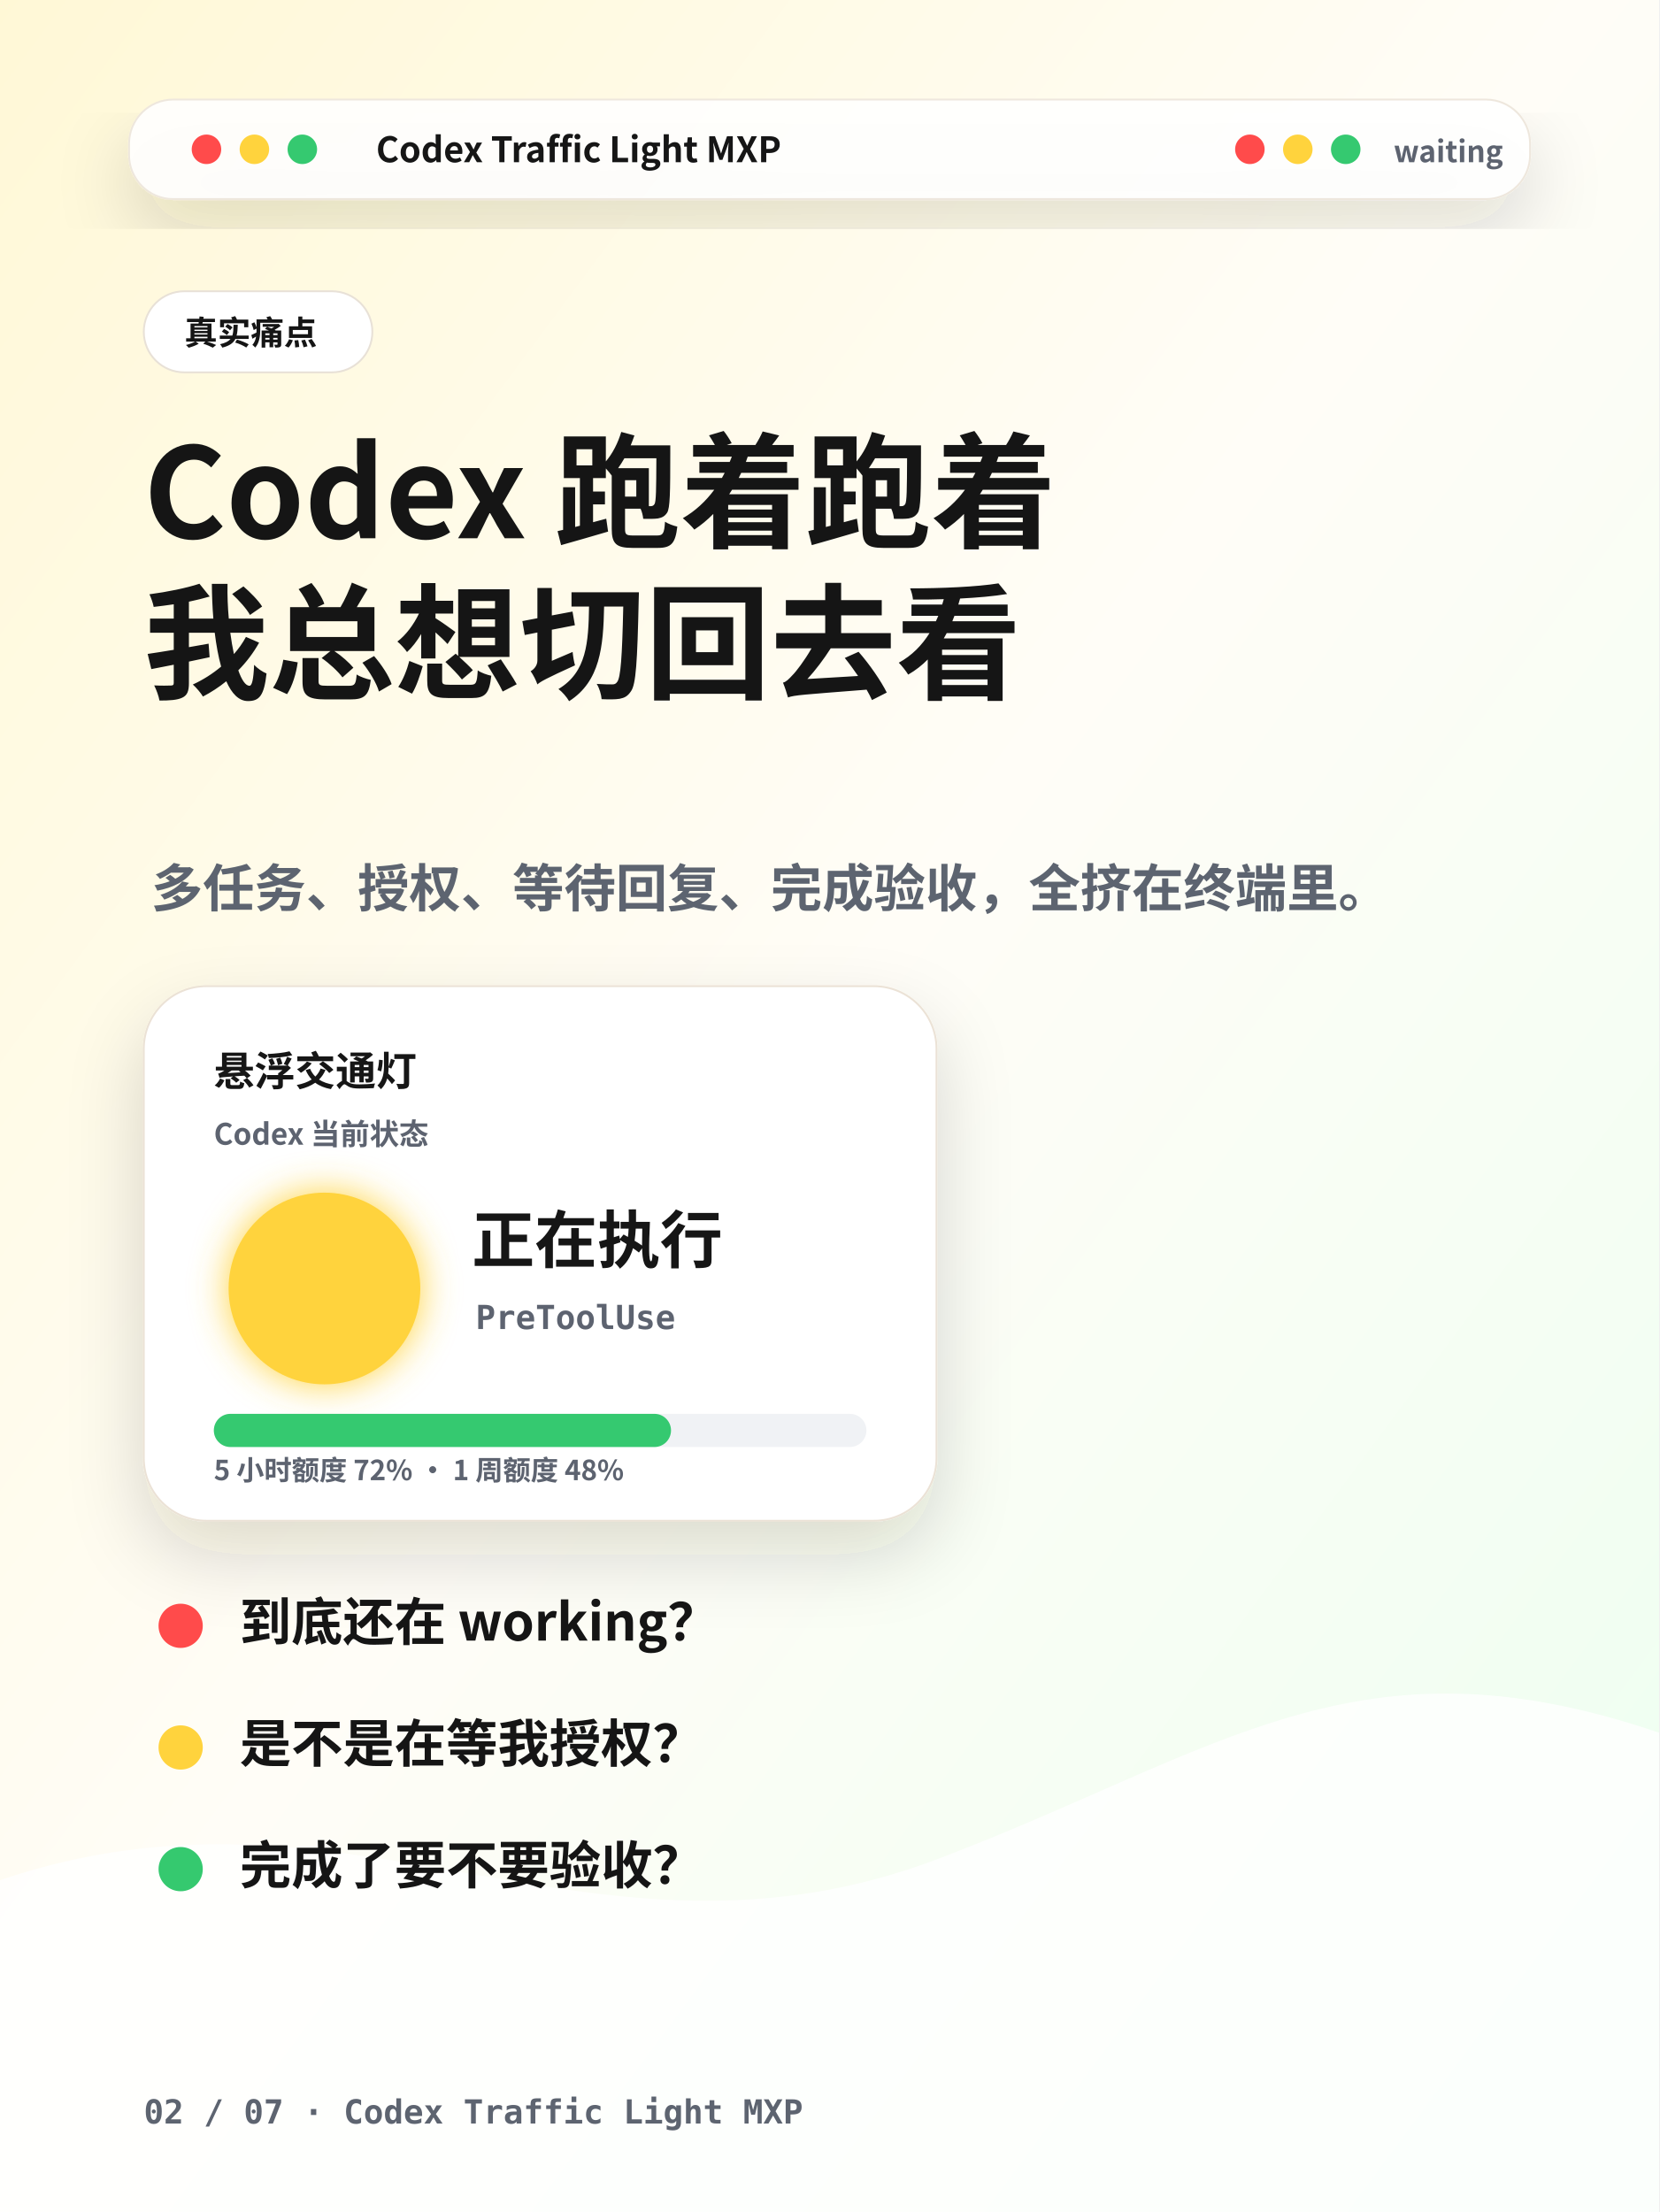
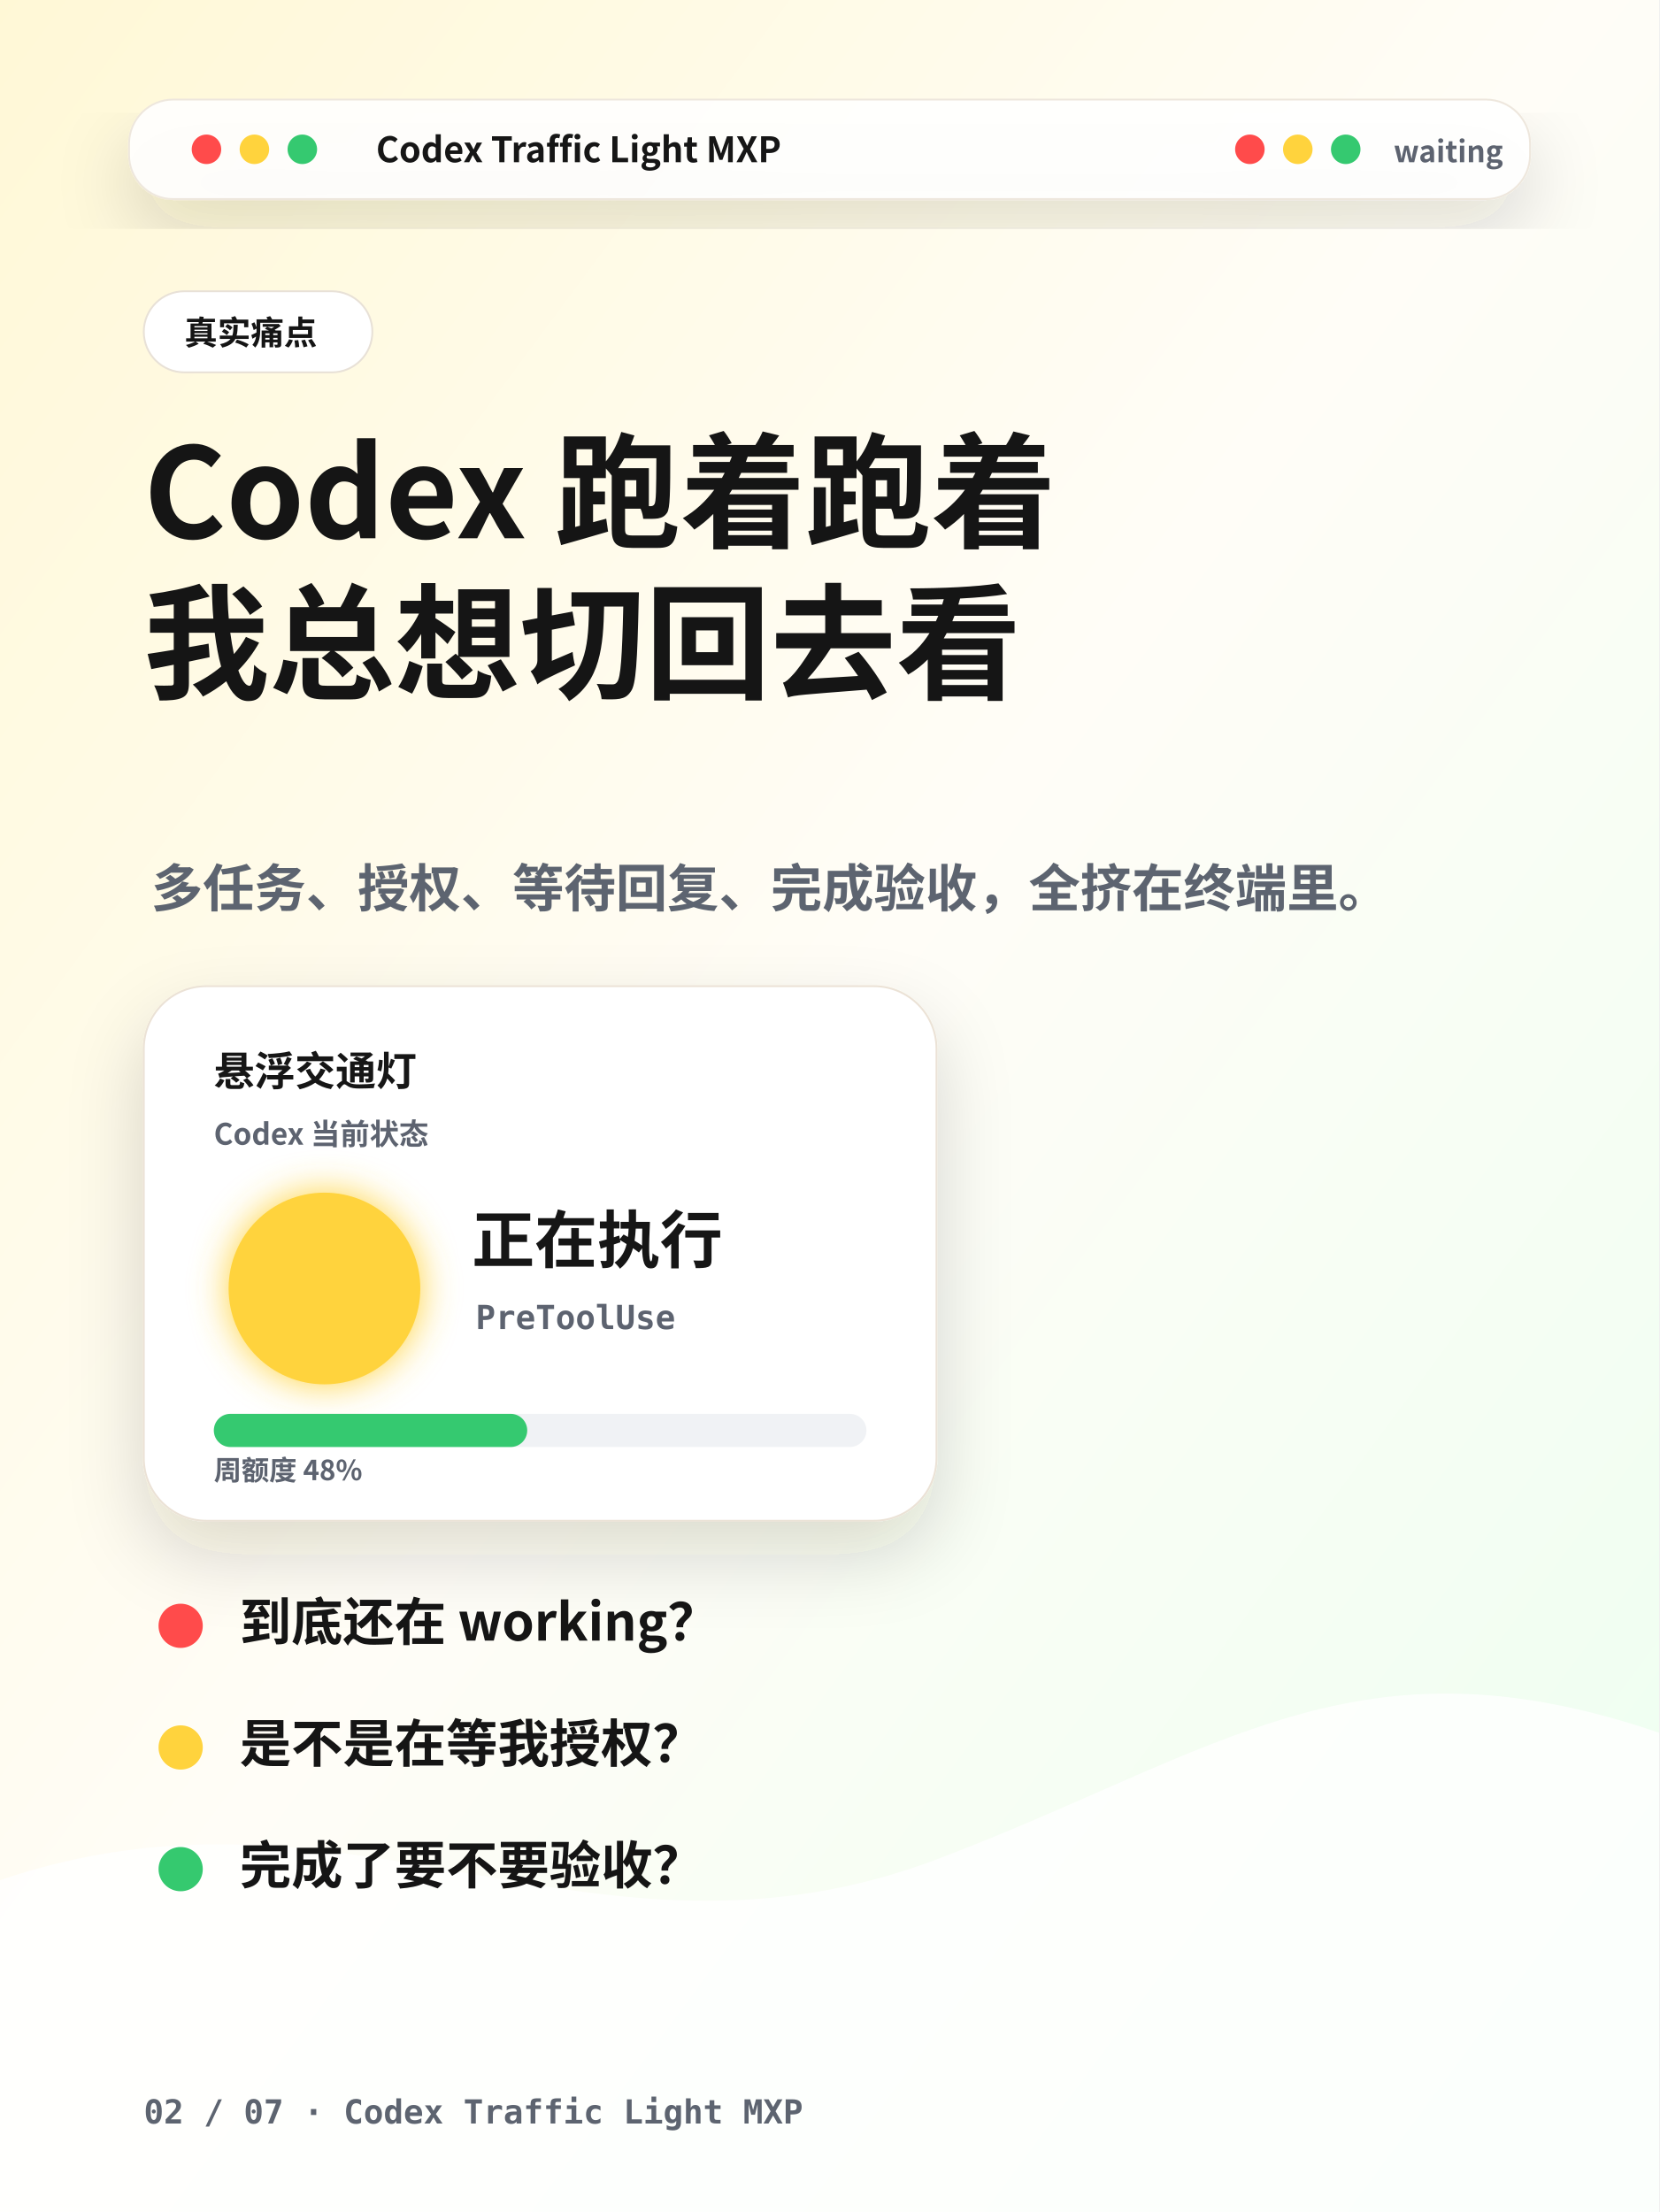
<svg xmlns="http://www.w3.org/2000/svg" width="900" height="1200" viewBox="0 0 900 1200">
  <defs>
    <linearGradient id="bg" x1="0" y1="0" x2="1" y2="1">
      <stop offset="0" stop-color="#fff8d6" />
      <stop offset="0.48" stop-color="#fffdf7" />
      <stop offset="1" stop-color="#ecfff0" />
    </linearGradient>
    <linearGradient id="panel" x1="0" y1="0" x2="1" y2="1">
      <stop offset="0" stop-color="#ffffff" />
      <stop offset="1" stop-color="#f8fbff" />
    </linearGradient>
    <filter id="softShadow" x="-20%" y="-20%" width="140%" height="150%">
      <feDropShadow dx="0" dy="18" stdDeviation="20" flood-color="#2f2618" flood-opacity="0.16" />
    </filter>
    <filter id="smallShadow" x="-20%" y="-20%" width="140%" height="150%">
      <feDropShadow dx="0" dy="10" stdDeviation="12" flood-color="#2f2618" flood-opacity="0.10" />
    </filter>
    <filter id="glow" x="-80%" y="-80%" width="260%" height="260%">
      <feGaussianBlur stdDeviation="10" result="blur" />
      <feMerge>
        <feMergeNode in="blur" />
        <feMergeNode in="SourceGraphic" />
      </feMerge>
    </filter>
  </defs>
  <style>
    text { dominant-baseline: alphabetic; }
  </style>
  <rect width="900" height="1200" fill="url(#bg)" />
  <path d="M0 1020 C190 955 322 1080 510 1008 C662 950 736 884 900 940 L900 1200 L0 1200 Z" fill="#ffffff" opacity="0.78" />
  <g filter="url(#softShadow)">
    <rect x="70" y="54" width="760" height="54" rx="24" fill="rgba(255,255,255,0.88)" stroke="#eee7dd" />
    <circle cx="112" cy="81" r="8" fill="#ff4b4b" />
    <circle cx="138" cy="81" r="8" fill="#ffd33d" />
    <circle cx="164" cy="81" r="8" fill="#35c96f" />
    <text x="204" y="88" font-family="-apple-system, BlinkMacSystemFont, PingFang SC, Hiragino Sans GB, Noto Sans CJK SC, sans-serif" font-size="19" font-weight="800" fill="#151515">Codex Traffic Light MXP</text>
    <g transform="translate(678 71)">
      <circle cx="0" cy="10" r="8" fill="#ff4b4b" />
      <circle cx="26" cy="10" r="8" fill="#ffd33d" />
      <circle cx="52" cy="10" r="8" fill="#35c96f" />
      <text x="78" y="17" font-family="-apple-system, BlinkMacSystemFont, PingFang SC, Hiragino Sans GB, Noto Sans CJK SC, sans-serif" font-size="16" font-weight="700" fill="#5d6470">waiting</text>
    </g>
  </g>
  <rect x="78" y="158" width="124" height="44" rx="22" fill="#ffffff" stroke="#e8e1d7" />
  <text x="100" y="187" font-family="-apple-system, BlinkMacSystemFont, PingFang SC, Hiragino Sans GB, Noto Sans CJK SC, sans-serif" font-size="18" font-weight="800" fill="#151515">真实痛点</text>
  <text x="78" y="292" font-family="-apple-system, BlinkMacSystemFont, PingFang SC, Hiragino Sans GB, Noto Sans CJK SC, sans-serif" font-size="68" font-weight="950" fill="#151515" text-anchor="start" letter-spacing="0">
    <tspan x="78" dy="0">Codex 跑着跑着</tspan>
    <tspan x="78" dy="82">我总想切回去看</tspan>
  </text>
  <text x="82" y="492" font-family="-apple-system, BlinkMacSystemFont, PingFang SC, Hiragino Sans GB, Noto Sans CJK SC, sans-serif" font-size="28" font-weight="800" fill="#5d6470" text-anchor="start" letter-spacing="0">
    <tspan x="82" dy="0">多任务、授权、等待回复、完成验收，全挤在终端里。</tspan>
  </text>
  <g transform="translate(78 535)" filter="url(#softShadow)">
    <rect width="430" height="290" rx="34" fill="#ffffff" stroke="#ebe2d6" />
    <text x="38" y="54" font-family="-apple-system, BlinkMacSystemFont, PingFang SC, Hiragino Sans GB, Noto Sans CJK SC, sans-serif" font-size="22" font-weight="900" fill="#151515">悬浮交通灯</text>
    <text x="38" y="86" font-family="-apple-system, BlinkMacSystemFont, PingFang SC, Hiragino Sans GB, Noto Sans CJK SC, sans-serif" font-size="16" font-weight="600" fill="#5d6470">Codex 当前状态</text>
    <circle cx="98" cy="164" r="52" fill="#ffd33d" filter="url(#glow)" />
    <text x="178" y="150" font-family="-apple-system, BlinkMacSystemFont, PingFang SC, Hiragino Sans GB, Noto Sans CJK SC, sans-serif" font-size="34" font-weight="900" fill="#151515">正在执行</text>
    <text x="180" y="186" font-family="SFMono-Regular, Menlo, Consolas, monospace" font-size="18" font-weight="700" fill="#5d6470">PreToolUse</text>
    <rect x="38" y="232" width="354" height="18" rx="9" fill="#f0f2f5" />
-     <rect x="38" y="232" width="248" height="18" rx="9" fill="#35c96f" />
-     <text x="38" y="268" font-family="-apple-system, BlinkMacSystemFont, PingFang SC, Hiragino Sans GB, Noto Sans CJK SC, sans-serif" font-size="15" font-weight="700" fill="#5d6470">5 小时额度 72% · 1 周额度 48%</text>
+     <rect x="38" y="232" width="170" height="18" rx="9" fill="#35c96f" />
+     <text x="38" y="268" font-family="-apple-system, BlinkMacSystemFont, PingFang SC, Hiragino Sans GB, Noto Sans CJK SC, sans-serif" font-size="15" font-weight="700" fill="#5d6470">周额度 48%</text>
  </g>
  <g>
    <circle cx="98" cy="882" r="12" fill="#ff4b4b" />
    <text x="130" y="890" font-family="-apple-system, BlinkMacSystemFont, PingFang SC, Hiragino Sans GB, Noto Sans CJK SC, sans-serif" font-size="28" font-weight="800" fill="#151515">到底还在 working？</text>
  </g>
  <g>
    <circle cx="98" cy="948" r="12" fill="#ffd33d" />
    <text x="130" y="956" font-family="-apple-system, BlinkMacSystemFont, PingFang SC, Hiragino Sans GB, Noto Sans CJK SC, sans-serif" font-size="28" font-weight="800" fill="#151515">是不是在等我授权？</text>
  </g>
  <g>
    <circle cx="98" cy="1014" r="12" fill="#35c96f" />
    <text x="130" y="1022" font-family="-apple-system, BlinkMacSystemFont, PingFang SC, Hiragino Sans GB, Noto Sans CJK SC, sans-serif" font-size="28" font-weight="800" fill="#151515">完成了要不要验收？</text>
  </g>
  <text x="78" y="1152" font-family="SFMono-Regular, Menlo, Consolas, monospace" font-size="18" font-weight="800" fill="#5d6470">02 / 07 · Codex Traffic Light MXP</text>
</svg>
